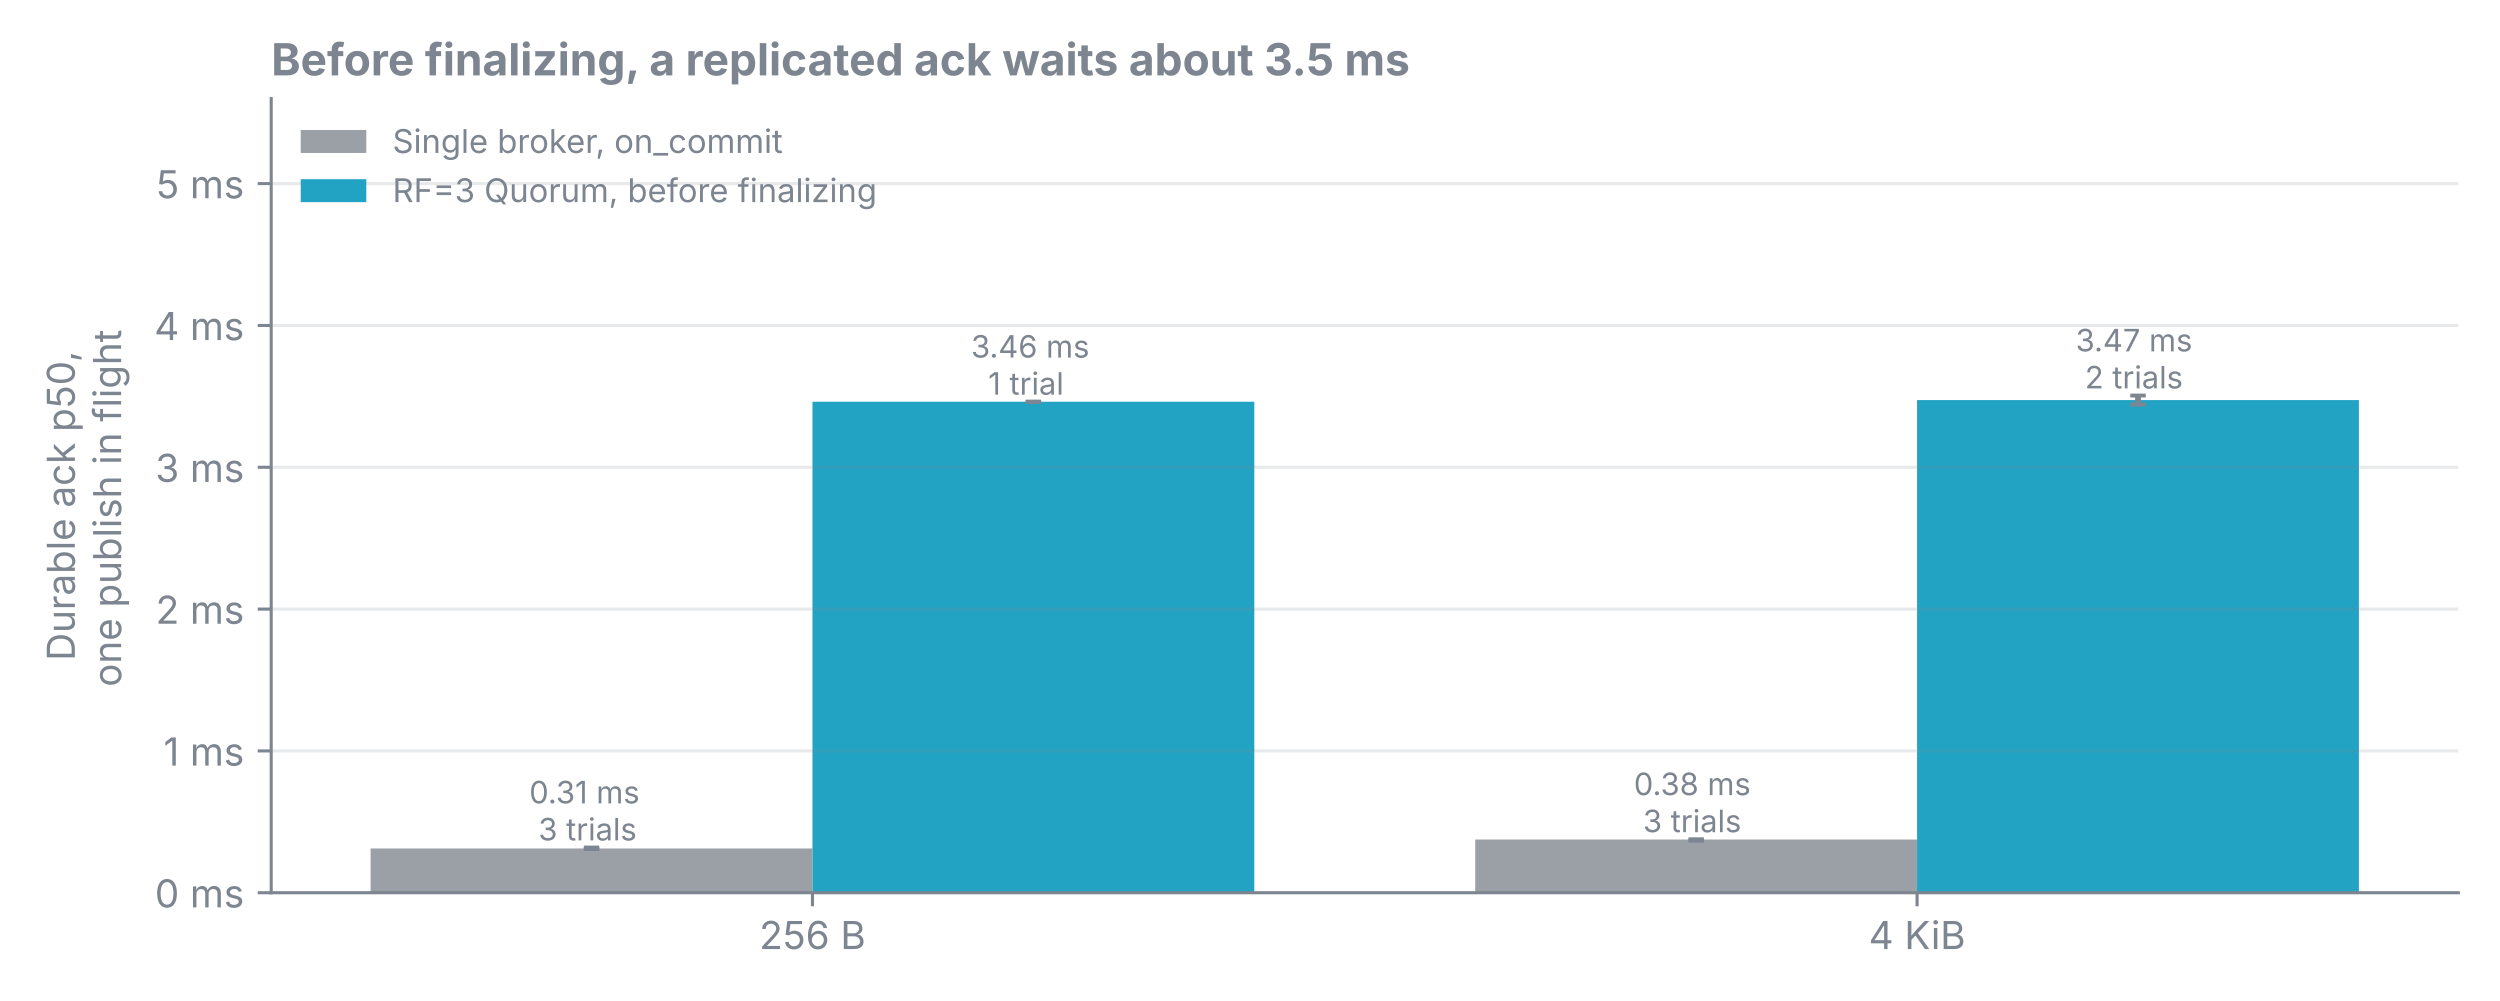
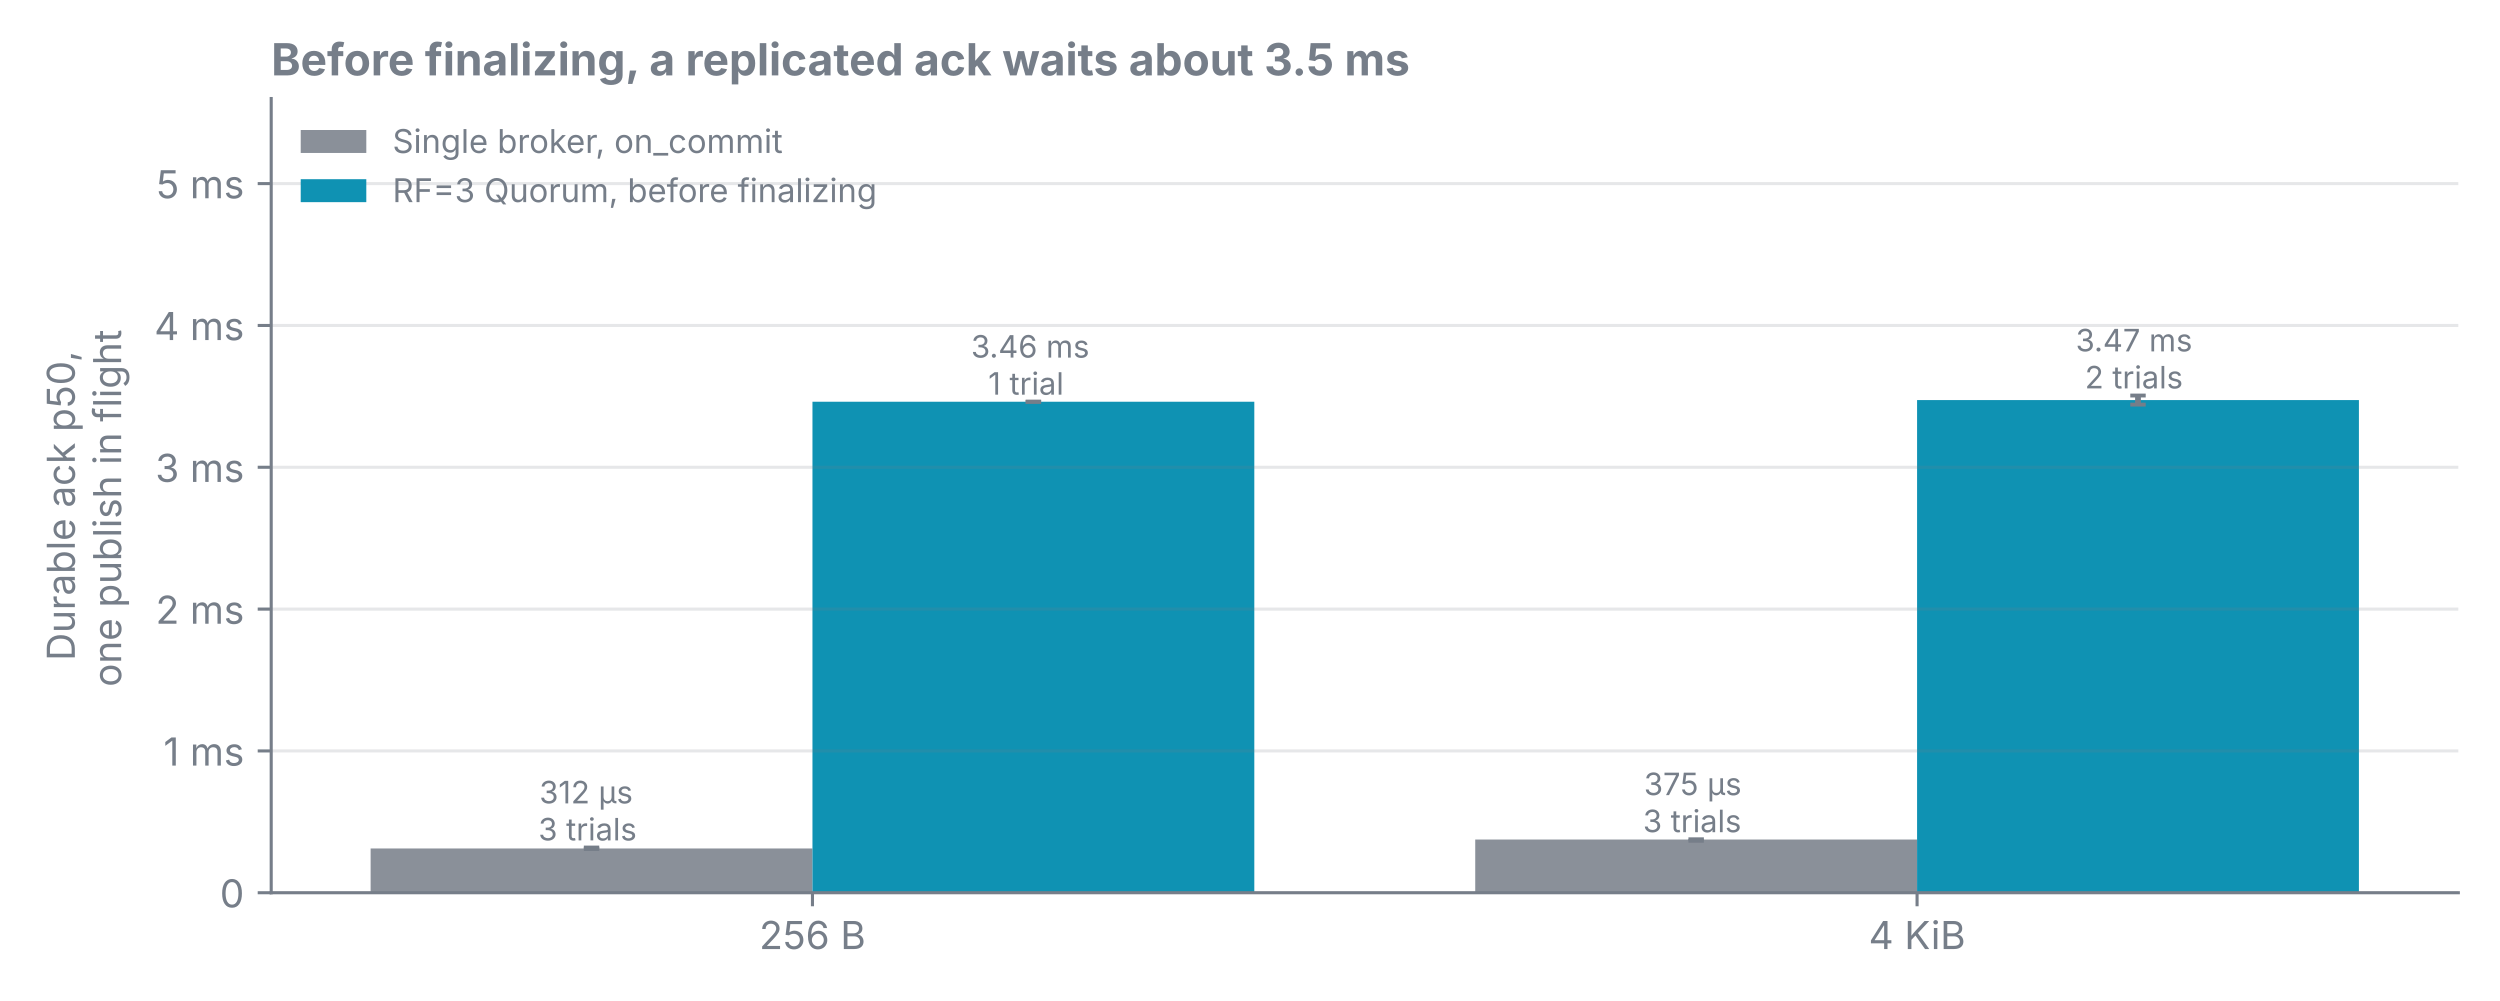
<svg xmlns="http://www.w3.org/2000/svg" xmlns:xlink="http://www.w3.org/1999/xlink" width="648pt" height="259.2pt" viewBox="0 0 648 259.2" version="1.1">
  <defs>
    <style type="text/css">*{stroke-linejoin: round; stroke-linecap: butt}</style>
  </defs>
  <g id="figure_1">
    <g id="patch_1">
      <path d="M 0 259.2  L 648 259.2  L 648 0  L 0 0  L 0 259.2  z " style="fill: none" />
    </g>
    <g id="axes_1">
      <g id="patch_2">
        <path d="M 70.296 231.399  L 637.2 231.399  L 637.2 25.538  L 70.296 25.538  L 70.296 231.399  z " style="fill: none" />
      </g>
      <g id="patch_3">
-         <path d="M 96.064 231.399  L 210.59 231.399  L 210.59 219.93  L 96.064 219.93  z " clip-path="url(#p8b0bdf8a34)" style="fill: #9aa0a6" />
+         <path d="M 96.064 231.399  L 210.59 231.399  L 210.59 219.93  L 96.064 219.93  z " clip-path="url(#p25c3ad7a59)" style="fill: #8a9099" />
      </g>
      <g id="patch_4">
-         <path d="M 382.38 231.399  L 496.906 231.399  L 496.906 217.614  L 382.38 217.614  z " clip-path="url(#p8b0bdf8a34)" style="fill: #9aa0a6" />
+         <path d="M 382.38 231.399  L 496.906 231.399  L 496.906 217.614  L 382.38 217.614  z " clip-path="url(#p25c3ad7a59)" style="fill: #8a9099" />
      </g>
      <g id="patch_5">
-         <path d="M 210.59 231.399  L 325.117 231.399  L 325.117 104.133  L 210.59 104.133  z " clip-path="url(#p8b0bdf8a34)" style="fill: #22a3c3" />
+         <path d="M 210.59 231.399  L 325.117 231.399  L 325.117 104.133  L 210.59 104.133  z " clip-path="url(#p25c3ad7a59)" style="fill: #0f92b3" />
      </g>
      <g id="patch_6">
-         <path d="M 496.906 231.399  L 611.432 231.399  L 611.432 103.692  L 496.906 103.692  z " clip-path="url(#p8b0bdf8a34)" style="fill: #22a3c3" />
+         <path d="M 496.906 231.399  L 611.432 231.399  L 611.432 103.692  L 496.906 103.692  z " clip-path="url(#p25c3ad7a59)" style="fill: #0f92b3" />
      </g>
      <g id="matplotlib.axis_1">
        <g id="xtick_1">
          <g id="line2d_1">
            <defs>
-               <path id="m6f78a287de" d="M 0 0  L 0 3.5  " style="stroke: #7d8590; stroke-width: 0.8" />
+               <path id="m912402a1fc" d="M 0 0  L 0 3.5  " style="stroke: #767e89; stroke-width: 0.8" />
            </defs>
            <g>
-               <use xlink:href="#m6f78a287de" x="210.59" y="231.399" style="fill: #7d8590; stroke: #7d8590; stroke-width: 0.8" />
+               <use xlink:href="#m912402a1fc" x="210.59" y="231.399" style="fill: #767e89; stroke: #767e89; stroke-width: 0.8" />
            </g>
          </g>
          <g id="text_1">
-             <text style="font-size: 10px; font-family: 'Inter', 'DejaVu Sans', sans-serif; text-anchor: middle; fill: #7d8590" x="210.59" y="245.997" transform="rotate(-0 210.5905 245.9969)">256 B</text>
+             <text style="font-size: 10px; font-family: 'Inter', 'DejaVu Sans', sans-serif; text-anchor: middle; fill: #767e89" x="210.59" y="245.997" transform="rotate(-0 210.5905 245.9969)">256 B</text>
          </g>
        </g>
        <g id="xtick_2">
          <g id="line2d_2">
            <g>
-               <use xlink:href="#m6f78a287de" x="496.906" y="231.399" style="fill: #7d8590; stroke: #7d8590; stroke-width: 0.8" />
+               <use xlink:href="#m912402a1fc" x="496.906" y="231.399" style="fill: #767e89; stroke: #767e89; stroke-width: 0.8" />
            </g>
          </g>
          <g id="text_2">
-             <text style="font-size: 10px; font-family: 'Inter', 'DejaVu Sans', sans-serif; text-anchor: middle; fill: #7d8590" x="496.906" y="245.998" transform="rotate(-0 496.9056 245.9977)">4 KiB</text>
+             <text style="font-size: 10px; font-family: 'Inter', 'DejaVu Sans', sans-serif; text-anchor: middle; fill: #767e89" x="496.906" y="245.998" transform="rotate(-0 496.9056 245.9977)">4 KiB</text>
          </g>
        </g>
      </g>
      <g id="matplotlib.axis_2">
        <g id="ytick_1">
          <g id="line2d_3">
-             <path d="M 70.296 231.399  L 637.2 231.399  " clip-path="url(#p8b0bdf8a34)" style="fill: none; stroke: #7d8590; stroke-opacity: 0.18; stroke-width: 0.8; stroke-linecap: square" />
+             <path d="M 70.296 231.399  L 637.2 231.399  " clip-path="url(#p25c3ad7a59)" style="fill: none; stroke: #767e89; stroke-opacity: 0.18; stroke-width: 0.8; stroke-linecap: square" />
          </g>
          <g id="line2d_4">
            <defs>
-               <path id="m72c879b5fb" d="M 0 0  L -3.5 0  " style="stroke: #7d8590; stroke-width: 0.8" />
+               <path id="m35d7031235" d="M 0 0  L -3.5 0  " style="stroke: #767e89; stroke-width: 0.8" />
            </defs>
            <g>
-               <use xlink:href="#m72c879b5fb" x="70.296" y="231.399" style="fill: #7d8590; stroke: #7d8590; stroke-width: 0.8" />
+               <use xlink:href="#m35d7031235" x="70.296" y="231.399" style="fill: #767e89; stroke: #767e89; stroke-width: 0.8" />
            </g>
          </g>
          <g id="text_3">
-             <text style="font-size: 10px; font-family: 'Inter', 'DejaVu Sans', sans-serif; text-anchor: end; fill: #7d8590" x="63.296" y="235.198" transform="rotate(-0 63.29609 235.198)">0 ms</text>
+             <text style="font-size: 10px; font-family: 'Inter', 'DejaVu Sans', sans-serif; text-anchor: end; fill: #767e89" x="63.296" y="235.198" transform="rotate(-0 63.29609 235.198)">0</text>
          </g>
        </g>
        <g id="ytick_2">
          <g id="line2d_5">
-             <path d="M 70.296 194.638  L 637.2 194.638  " clip-path="url(#p8b0bdf8a34)" style="fill: none; stroke: #7d8590; stroke-opacity: 0.18; stroke-width: 0.8; stroke-linecap: square" />
+             <path d="M 70.296 194.638  L 637.2 194.638  " clip-path="url(#p25c3ad7a59)" style="fill: none; stroke: #767e89; stroke-opacity: 0.18; stroke-width: 0.8; stroke-linecap: square" />
          </g>
          <g id="line2d_6">
            <g>
-               <use xlink:href="#m72c879b5fb" x="70.296" y="194.638" style="fill: #7d8590; stroke: #7d8590; stroke-width: 0.8" />
+               <use xlink:href="#m35d7031235" x="70.296" y="194.638" style="fill: #767e89; stroke: #767e89; stroke-width: 0.8" />
            </g>
          </g>
          <g id="text_4">
-             <text style="font-size: 10px; font-family: 'Inter', 'DejaVu Sans', sans-serif; text-anchor: end; fill: #7d8590" x="63.296" y="198.437" transform="rotate(-0 63.29609 198.4372)">1 ms</text>
+             <text style="font-size: 10px; font-family: 'Inter', 'DejaVu Sans', sans-serif; text-anchor: end; fill: #767e89" x="63.296" y="198.437" transform="rotate(-0 63.29609 198.4372)">1 ms</text>
          </g>
        </g>
        <g id="ytick_3">
          <g id="line2d_7">
-             <path d="M 70.296 157.877  L 637.2 157.877  " clip-path="url(#p8b0bdf8a34)" style="fill: none; stroke: #7d8590; stroke-opacity: 0.18; stroke-width: 0.8; stroke-linecap: square" />
+             <path d="M 70.296 157.877  L 637.2 157.877  " clip-path="url(#p25c3ad7a59)" style="fill: none; stroke: #767e89; stroke-opacity: 0.18; stroke-width: 0.8; stroke-linecap: square" />
          </g>
          <g id="line2d_8">
            <g>
-               <use xlink:href="#m72c879b5fb" x="70.296" y="157.877" style="fill: #7d8590; stroke: #7d8590; stroke-width: 0.8" />
+               <use xlink:href="#m35d7031235" x="70.296" y="157.877" style="fill: #767e89; stroke: #767e89; stroke-width: 0.8" />
            </g>
          </g>
          <g id="text_5">
-             <text style="font-size: 10px; font-family: 'Inter', 'DejaVu Sans', sans-serif; text-anchor: end; fill: #7d8590" x="63.296" y="161.676" transform="rotate(-0 63.29609 161.6763)">2 ms</text>
+             <text style="font-size: 10px; font-family: 'Inter', 'DejaVu Sans', sans-serif; text-anchor: end; fill: #767e89" x="63.296" y="161.676" transform="rotate(-0 63.29609 161.6763)">2 ms</text>
          </g>
        </g>
        <g id="ytick_4">
          <g id="line2d_9">
-             <path d="M 70.296 121.117  L 637.2 121.117  " clip-path="url(#p8b0bdf8a34)" style="fill: none; stroke: #7d8590; stroke-opacity: 0.18; stroke-width: 0.8; stroke-linecap: square" />
+             <path d="M 70.296 121.117  L 637.2 121.117  " clip-path="url(#p25c3ad7a59)" style="fill: none; stroke: #767e89; stroke-opacity: 0.18; stroke-width: 0.8; stroke-linecap: square" />
          </g>
          <g id="line2d_10">
            <g>
-               <use xlink:href="#m72c879b5fb" x="70.296" y="121.117" style="fill: #7d8590; stroke: #7d8590; stroke-width: 0.8" />
+               <use xlink:href="#m35d7031235" x="70.296" y="121.117" style="fill: #767e89; stroke: #767e89; stroke-width: 0.8" />
            </g>
          </g>
          <g id="text_6">
-             <text style="font-size: 10px; font-family: 'Inter', 'DejaVu Sans', sans-serif; text-anchor: end; fill: #7d8590" x="63.296" y="124.915" transform="rotate(-0 63.29609 124.9154)">3 ms</text>
+             <text style="font-size: 10px; font-family: 'Inter', 'DejaVu Sans', sans-serif; text-anchor: end; fill: #767e89" x="63.296" y="124.915" transform="rotate(-0 63.29609 124.9154)">3 ms</text>
          </g>
        </g>
        <g id="ytick_5">
          <g id="line2d_11">
-             <path d="M 70.296 84.356  L 637.2 84.356  " clip-path="url(#p8b0bdf8a34)" style="fill: none; stroke: #7d8590; stroke-opacity: 0.18; stroke-width: 0.8; stroke-linecap: square" />
+             <path d="M 70.296 84.356  L 637.2 84.356  " clip-path="url(#p25c3ad7a59)" style="fill: none; stroke: #767e89; stroke-opacity: 0.18; stroke-width: 0.8; stroke-linecap: square" />
          </g>
          <g id="line2d_12">
            <g>
-               <use xlink:href="#m72c879b5fb" x="70.296" y="84.356" style="fill: #7d8590; stroke: #7d8590; stroke-width: 0.8" />
+               <use xlink:href="#m35d7031235" x="70.296" y="84.356" style="fill: #767e89; stroke: #767e89; stroke-width: 0.8" />
            </g>
          </g>
          <g id="text_7">
-             <text style="font-size: 10px; font-family: 'Inter', 'DejaVu Sans', sans-serif; text-anchor: end; fill: #7d8590" x="63.296" y="88.154" transform="rotate(-0 63.29609 88.15446)">4 ms</text>
+             <text style="font-size: 10px; font-family: 'Inter', 'DejaVu Sans', sans-serif; text-anchor: end; fill: #767e89" x="63.296" y="88.154" transform="rotate(-0 63.29609 88.15446)">4 ms</text>
          </g>
        </g>
        <g id="ytick_6">
          <g id="line2d_13">
-             <path d="M 70.296 47.595  L 637.2 47.595  " clip-path="url(#p8b0bdf8a34)" style="fill: none; stroke: #7d8590; stroke-opacity: 0.18; stroke-width: 0.8; stroke-linecap: square" />
+             <path d="M 70.296 47.595  L 637.2 47.595  " clip-path="url(#p25c3ad7a59)" style="fill: none; stroke: #767e89; stroke-opacity: 0.18; stroke-width: 0.8; stroke-linecap: square" />
          </g>
          <g id="line2d_14">
            <g>
-               <use xlink:href="#m72c879b5fb" x="70.296" y="47.595" style="fill: #7d8590; stroke: #7d8590; stroke-width: 0.8" />
+               <use xlink:href="#m35d7031235" x="70.296" y="47.595" style="fill: #767e89; stroke: #767e89; stroke-width: 0.8" />
            </g>
          </g>
          <g id="text_8">
-             <text style="font-size: 10px; font-family: 'Inter', 'DejaVu Sans', sans-serif; text-anchor: end; fill: #7d8590" x="63.296" y="51.394" transform="rotate(-0 63.29609 51.39357)">5 ms</text>
+             <text style="font-size: 10px; font-family: 'Inter', 'DejaVu Sans', sans-serif; text-anchor: end; fill: #767e89" x="63.296" y="51.394" transform="rotate(-0 63.29609 51.39357)">5 ms</text>
          </g>
        </g>
        <g id="text_9">
-           <text style="font-size: 10px; font-family: 'Inter', 'DejaVu Sans', sans-serif; fill: #7d8590" transform="translate(19.39941 171.2593) rotate(-90)">Durable ack p50,</text>
-           <text style="font-size: 10px; font-family: 'Inter', 'DejaVu Sans', sans-serif; fill: #7d8590" transform="translate(31.40215 178.0086) rotate(-90)">one publish in flight</text>
+           <text style="font-size: 10px; font-family: 'Inter', 'DejaVu Sans', sans-serif; fill: #767e89" transform="translate(19.39941 171.2593) rotate(-90)">Durable ack p50,</text>
+           <text style="font-size: 10px; font-family: 'Inter', 'DejaVu Sans', sans-serif; fill: #767e89" transform="translate(31.40215 178.0086) rotate(-90)">one publish in flight</text>
        </g>
      </g>
      <g id="LineCollection_1">
-         <path d="M 153.327 220.077  L 153.327 219.672  " clip-path="url(#p8b0bdf8a34)" style="fill: none; stroke: #7d8590; stroke-width: 1.5" />
-         <path d="M 439.643 217.945  L 439.643 217.54  " clip-path="url(#p8b0bdf8a34)" style="fill: none; stroke: #7d8590; stroke-width: 1.5" />
+         <path d="M 153.327 220.077  L 153.327 219.672  " clip-path="url(#p25c3ad7a59)" style="fill: none; stroke: #767e89; stroke-width: 1.5" />
+         <path d="M 439.643 217.945  L 439.643 217.54  " clip-path="url(#p25c3ad7a59)" style="fill: none; stroke: #767e89; stroke-width: 1.5" />
      </g>
      <g id="line2d_15">
        <defs>
-           <path id="m609a1e8e51" d="M 2 0  L -2 -0  " style="stroke: #7d8590" />
+           <path id="m89a77bd7d0" d="M 2 0  L -2 -0  " style="stroke: #767e89" />
        </defs>
-         <g clip-path="url(#p8b0bdf8a34)">
-           <use xlink:href="#m609a1e8e51" x="153.327" y="220.077" style="fill: #1f77b4; stroke: #7d8590" />
-           <use xlink:href="#m609a1e8e51" x="439.643" y="217.945" style="fill: #1f77b4; stroke: #7d8590" />
+         <g clip-path="url(#p25c3ad7a59)">
+           <use xlink:href="#m89a77bd7d0" x="153.327" y="220.077" style="fill: #1f77b4; stroke: #767e89" />
+           <use xlink:href="#m89a77bd7d0" x="439.643" y="217.945" style="fill: #1f77b4; stroke: #767e89" />
        </g>
      </g>
      <g id="line2d_16">
-         <g clip-path="url(#p8b0bdf8a34)">
-           <use xlink:href="#m609a1e8e51" x="153.327" y="219.672" style="fill: #1f77b4; stroke: #7d8590" />
-           <use xlink:href="#m609a1e8e51" x="439.643" y="217.54" style="fill: #1f77b4; stroke: #7d8590" />
+         <g clip-path="url(#p25c3ad7a59)">
+           <use xlink:href="#m89a77bd7d0" x="153.327" y="219.672" style="fill: #1f77b4; stroke: #767e89" />
+           <use xlink:href="#m89a77bd7d0" x="439.643" y="217.54" style="fill: #1f77b4; stroke: #767e89" />
        </g>
      </g>
      <g id="LineCollection_2">
-         <path d="M 267.854 104.133  L 267.854 104.133  " clip-path="url(#p8b0bdf8a34)" style="fill: none; stroke: #7d8590; stroke-width: 1.5" />
-         <path d="M 554.169 104.868  L 554.169 102.516  " clip-path="url(#p8b0bdf8a34)" style="fill: none; stroke: #7d8590; stroke-width: 1.5" />
+         <path d="M 267.854 104.133  L 267.854 104.133  " clip-path="url(#p25c3ad7a59)" style="fill: none; stroke: #767e89; stroke-width: 1.5" />
+         <path d="M 554.169 104.868  L 554.169 102.516  " clip-path="url(#p25c3ad7a59)" style="fill: none; stroke: #767e89; stroke-width: 1.5" />
      </g>
      <g id="line2d_17">
-         <g clip-path="url(#p8b0bdf8a34)">
-           <use xlink:href="#m609a1e8e51" x="267.854" y="104.133" style="fill: #1f77b4; stroke: #7d8590" />
-           <use xlink:href="#m609a1e8e51" x="554.169" y="104.868" style="fill: #1f77b4; stroke: #7d8590" />
+         <g clip-path="url(#p25c3ad7a59)">
+           <use xlink:href="#m89a77bd7d0" x="267.854" y="104.133" style="fill: #1f77b4; stroke: #767e89" />
+           <use xlink:href="#m89a77bd7d0" x="554.169" y="104.868" style="fill: #1f77b4; stroke: #767e89" />
        </g>
      </g>
      <g id="line2d_18">
-         <g clip-path="url(#p8b0bdf8a34)">
-           <use xlink:href="#m609a1e8e51" x="267.854" y="104.133" style="fill: #1f77b4; stroke: #7d8590" />
-           <use xlink:href="#m609a1e8e51" x="554.169" y="102.516" style="fill: #1f77b4; stroke: #7d8590" />
+         <g clip-path="url(#p25c3ad7a59)">
+           <use xlink:href="#m89a77bd7d0" x="267.854" y="104.133" style="fill: #1f77b4; stroke: #767e89" />
+           <use xlink:href="#m89a77bd7d0" x="554.169" y="102.516" style="fill: #1f77b4; stroke: #767e89" />
        </g>
      </g>
      <g id="patch_7">
-         <path d="M 70.296 231.399  L 70.296 25.538  " style="fill: none; stroke: #7d8590; stroke-width: 0.8; stroke-linejoin: miter; stroke-linecap: square" />
+         <path d="M 70.296 231.399  L 70.296 25.538  " style="fill: none; stroke: #767e89; stroke-width: 0.8; stroke-linejoin: miter; stroke-linecap: square" />
      </g>
      <g id="patch_8">
-         <path d="M 70.296 231.399  L 637.2 231.399  " style="fill: none; stroke: #7d8590; stroke-width: 0.8; stroke-linejoin: miter; stroke-linecap: square" />
+         <path d="M 70.296 231.399  L 637.2 231.399  " style="fill: none; stroke: #767e89; stroke-width: 0.8; stroke-linejoin: miter; stroke-linecap: square" />
      </g>
      <g id="text_10">
-         <text style="font-size: 8px; font-family: 'Inter', 'DejaVu Sans', sans-serif; fill: #7d8590" transform="translate(137.17 208.2323)">0.31 ms</text>
-         <text style="font-size: 8px; font-family: 'Inter', 'DejaVu Sans', sans-serif; fill: #7d8590" transform="translate(139.5412 217.8344)">3 trials</text>
+         <text style="font-size: 8px; font-family: 'Inter', 'DejaVu Sans', sans-serif; fill: #767e89" transform="translate(139.7925 208.2323)">312 µs</text>
+         <text style="font-size: 8px; font-family: 'Inter', 'DejaVu Sans', sans-serif; fill: #767e89" transform="translate(139.5412 217.8344)">3 trials</text>
      </g>
      <g id="text_11">
-         <text style="font-size: 8px; font-family: 'Inter', 'DejaVu Sans', sans-serif; fill: #7d8590" transform="translate(423.4851 206.1001)">0.38 ms</text>
-         <text style="font-size: 8px; font-family: 'Inter', 'DejaVu Sans', sans-serif; fill: #7d8590" transform="translate(425.8563 215.7023)">3 trials</text>
+         <text style="font-size: 8px; font-family: 'Inter', 'DejaVu Sans', sans-serif; fill: #767e89" transform="translate(426.1076 206.1001)">375 µs</text>
+         <text style="font-size: 8px; font-family: 'Inter', 'DejaVu Sans', sans-serif; fill: #767e89" transform="translate(425.8563 215.7023)">3 trials</text>
      </g>
      <g id="text_12">
-         <text style="font-size: 8px; font-family: 'Inter', 'DejaVu Sans', sans-serif; fill: #7d8590" transform="translate(251.696 92.69277)">3.46 ms</text>
-         <text style="font-size: 8px; font-family: 'Inter', 'DejaVu Sans', sans-serif; fill: #7d8590" transform="translate(256.151 102.295)">1 trial</text>
+         <text style="font-size: 8px; font-family: 'Inter', 'DejaVu Sans', sans-serif; fill: #767e89" transform="translate(251.696 92.69277)">3.46 ms</text>
+         <text style="font-size: 8px; font-family: 'Inter', 'DejaVu Sans', sans-serif; fill: #767e89" transform="translate(256.151 102.295)">1 trial</text>
      </g>
      <g id="text_13">
-         <text style="font-size: 8px; font-family: 'Inter', 'DejaVu Sans', sans-serif; fill: #7d8590" transform="translate(538.0111 91.07529)">3.47 ms</text>
-         <text style="font-size: 8px; font-family: 'Inter', 'DejaVu Sans', sans-serif; fill: #7d8590" transform="translate(540.3824 100.6775)">2 trials</text>
+         <text style="font-size: 8px; font-family: 'Inter', 'DejaVu Sans', sans-serif; fill: #767e89" transform="translate(538.0111 91.07529)">3.47 ms</text>
+         <text style="font-size: 8px; font-family: 'Inter', 'DejaVu Sans', sans-serif; fill: #767e89" transform="translate(540.3824 100.6775)">2 trials</text>
      </g>
      <g id="text_14">
-         <text style="font-weight: 700; font-size: 11.5px; font-family: 'Inter', 'DejaVu Sans', sans-serif; text-anchor: start; fill: #7d8590" x="70.296" y="19.538" transform="rotate(-0 70.29609 19.5382)">Before finalizing, a replicated ack waits about 3.5 ms</text>
+         <text style="font-weight: 700; font-size: 11.5px; font-family: 'Inter', 'DejaVu Sans', sans-serif; text-anchor: start; fill: #767e89" x="70.296" y="19.538" transform="rotate(-0 70.29609 19.5382)">Before finalizing, a replicated ack waits about 3.5 ms</text>
      </g>
      <g id="legend_1">
        <g id="patch_9">
-           <path d="M 77.946 39.647  L 94.946 39.647  L 94.946 33.697  L 77.946 33.697  z " style="fill: #9aa0a6" />
+           <path d="M 77.946 39.647  L 94.946 39.647  L 94.946 33.697  L 77.946 33.697  z " style="fill: #8a9099" />
        </g>
        <g id="text_15">
-           <text style="font-size: 8.5px; font-family: 'Inter', 'DejaVu Sans', sans-serif; text-anchor: start; fill: #7d8590" x="101.746" y="39.647" transform="rotate(-0 101.7461 39.64688)">Single broker, on_commit</text>
+           <text style="font-size: 8.5px; font-family: 'Inter', 'DejaVu Sans', sans-serif; text-anchor: start; fill: #767e89" x="101.746" y="39.647" transform="rotate(-0 101.7461 39.64688)">Single broker, on_commit</text>
        </g>
        <g id="patch_10">
-           <path d="M 77.946 52.398  L 94.946 52.398  L 94.946 46.448  L 77.946 46.448  z " style="fill: #22a3c3" />
+           <path d="M 77.946 52.398  L 94.946 52.398  L 94.946 46.448  L 77.946 46.448  z " style="fill: #0f92b3" />
        </g>
        <g id="text_16">
-           <text style="font-size: 8.5px; font-family: 'Inter', 'DejaVu Sans', sans-serif; text-anchor: start; fill: #7d8590" x="101.746" y="52.398" transform="rotate(-0 101.7461 52.39754)">RF=3 Quorum, before finalizing</text>
+           <text style="font-size: 8.5px; font-family: 'Inter', 'DejaVu Sans', sans-serif; text-anchor: start; fill: #767e89" x="101.746" y="52.398" transform="rotate(-0 101.7461 52.39754)">RF=3 Quorum, before finalizing</text>
        </g>
      </g>
    </g>
  </g>
  <defs>
-     <clipPath id="p8b0bdf8a34">
+     <clipPath id="p25c3ad7a59">
      <rect x="70.296" y="25.538" width="566.904" height="205.861" />
    </clipPath>
  </defs>
</svg>
